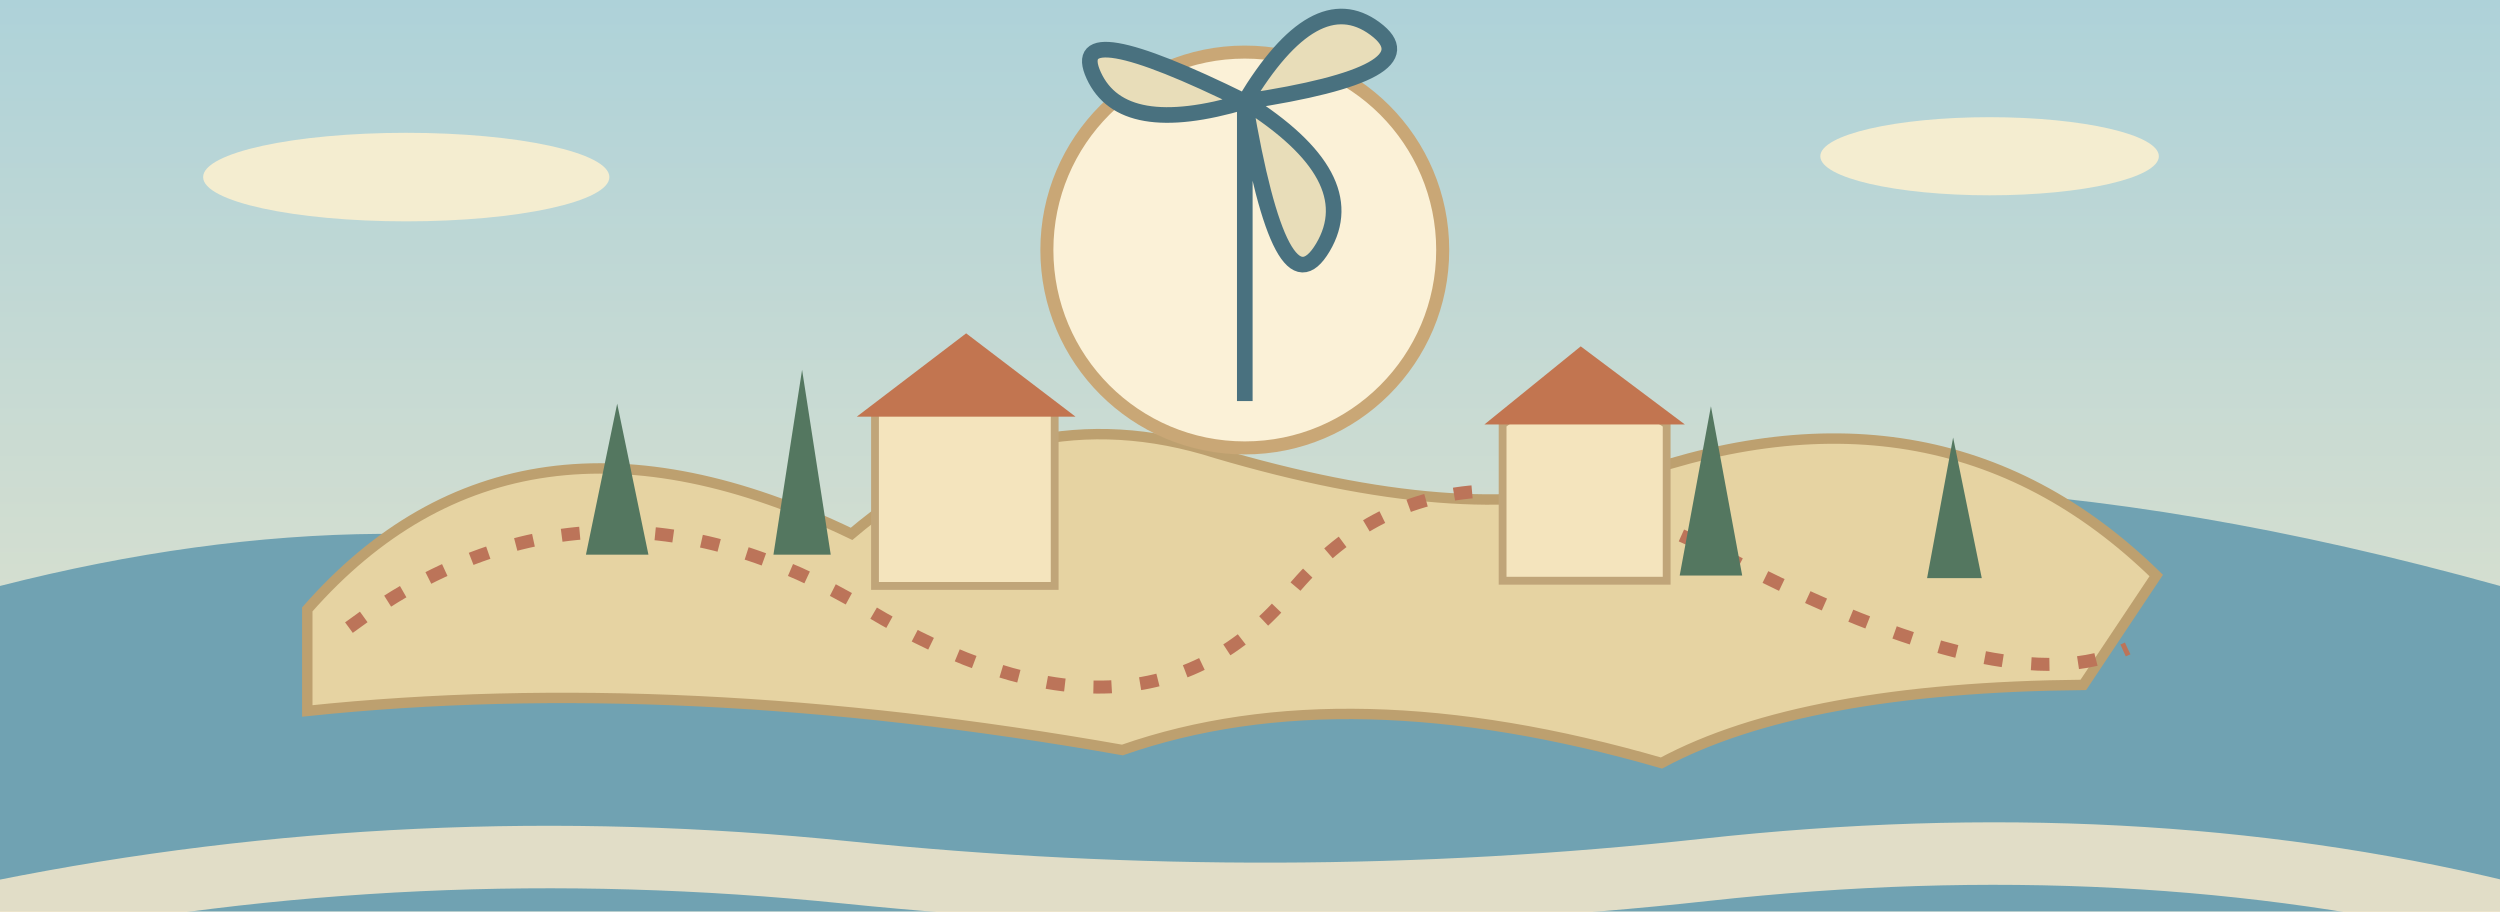
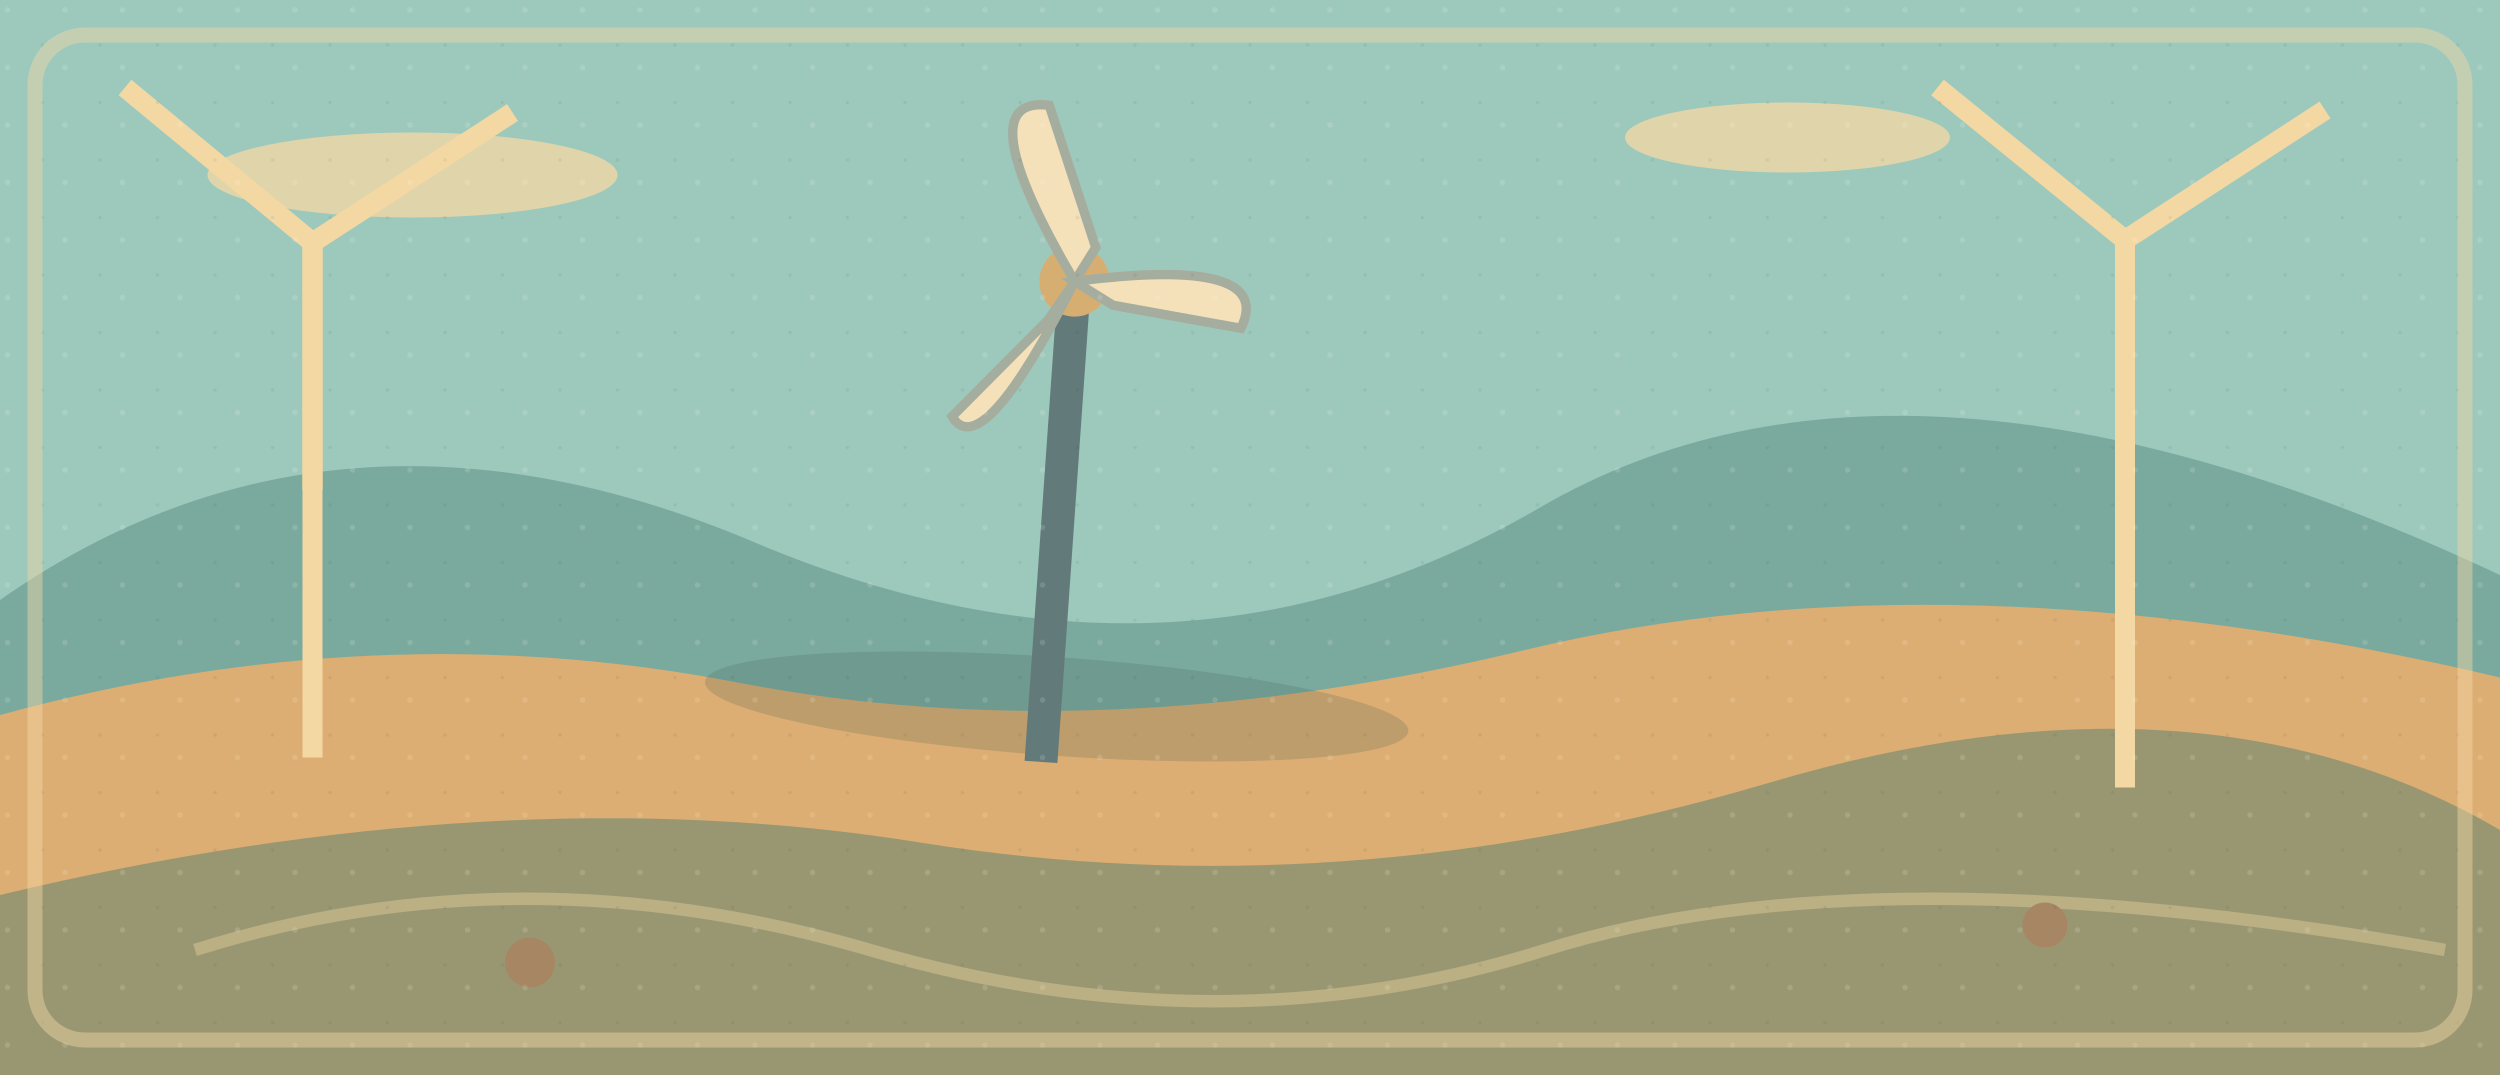
- <svg xmlns="http://www.w3.org/2000/svg" viewBox="0 0 960 350" role="img" aria-label="Hand-drawn miniature learning landscape">
+ <svg xmlns="http://www.w3.org/2000/svg" viewBox="0 0 1000 430" role="img" aria-label="Wind Farms Scaling Evidence: unique illustrated energy scene">
  <defs>
-     <linearGradient id="sky" x2="0" y2="1">
-       <stop stop-color="#aed2d9" />
-       <stop offset="1" stop-color="#e9e5cb" />
-     </linearGradient>
+     <pattern id="grain" width="23" height="23" patternUnits="userSpaceOnUse">
+       <circle cx="3" cy="4" r="1.1" fill="#fff8e8" opacity=".35" />
+       <circle cx="17" cy="18" r=".7" fill="#172d35" opacity=".18" />
+     </pattern>
  </defs>
-   <rect width="960" height="350" fill="url(#sky)" />
-   <path d="M0 225Q153 186 277 223T560 209T960 225V350H0Z" fill="#70a2b2" />
-   <path d="M118 234q80-91 209-29 65-55 140-31 95 28 151 12 125-48 210 35l-28 42q-108 1-162 30-121-35-207-5-170-30-313-15Z" fill="#e6d3a2" stroke="#bda06f" stroke-width="4" />
-   <g fill="#f4edd0">
-     <ellipse cx="156" cy="68" rx="78" ry="17" />
-     <ellipse cx="764" cy="60" rx="65" ry="15" />
+   <rect width="1000" height="430" fill="#9dc9bd" />
+   <g fill="#f4d8a4" opacity=".78">
+     <ellipse cx="165" cy="70" rx="82" ry="17" />
+     <ellipse cx="715" cy="55" rx="65" ry="14" />
  </g>
-   <path d="M134 241q94-70 199-7t163-7t167-13t154 35" fill="none" stroke="#bc7459" stroke-width="5" stroke-dasharray="7 11" />
-   <g fill="#547760">
-     <path d="m225 213 12-58 12 58Zm72 0 11-71 11 71Zm348 8 12-65 12 65Zm95 1 10-54 11 54Z" />
+   <path d="M0 240q134-94 302-23t314-14t384 27v200H0Z" fill="#477b70" opacity=".4" />
+   <path d="M0 286Q150 245 295 273T610 260T1000 271V430H0Z" fill="#dcae73" />
+   <path d="M0 358q200-48 368-21t340-24t292 19V430H0Z" fill="#477b70" opacity=".45" />
+   <g stroke="#f4d8a4" stroke-width="8">
+     <path d="M125 303V97M850 315V96" />
+     <path d="M125 97 50 35M125 97l80-52M125 97v99M850 96l-75-61M850 96l80-52M850 96v99" />
  </g>
-   <g fill="#f4e4bd" stroke="#c0a579" stroke-width="3">
-     <path d="M336 225v-68l35-23 34 23v68Z" />
-     <path d="M577 223v-60l30-22 33 22v60Z" />
+   <g transform="translate(424 196) rotate(4) scale(0.94)">
+     <ellipse cx="5" cy="92" rx="150" ry="21" fill="#3b554e" opacity=".19" />
+     <path d="M0 116V-88" stroke="#637a7b" stroke-width="14" />
+     <circle cy="-89" r="15" fill="#d7ae71" />
+     <g fill="#f4e0b9" stroke="#a5ad9f" stroke-width="4">
+       <path d="M0-89Q-52-165-16-163L8-104ZM0-89Q85-106 72-74L17-80ZM0-89Q-34-8-48-28L-10-72Z" />
+     </g>
  </g>
-   <path d="m329 160 42-32 42 32m157 3 37-30 40 30" fill="#c27550" />
-   <g transform="translate(478 96)">
-     <circle r="76" fill="#fbf1d7" stroke="#c9a776" stroke-width="5" />
-     <path d="M0 58v-115M0-57q-47 14-58-10t58 10q27-45 50-28T0-57q46 29 30 56T0-57" stroke="#49717f" fill="#e8ddb9" stroke-width="6" />
+   <g opacity=".37">
+     <path d="M78 380q130-41 270 0t270 0t360 0" stroke="#f4d8a4" stroke-width="5" fill="none" />
+     <circle cx="212" cy="385" r="10" fill="#bd6b4c" />
+     <circle cx="818" cy="370" r="9" fill="#bd6b4c" />
  </g>
-   <path d="M0 350q159-32 325-15t330-1t305 16" stroke="#f6e9cb" stroke-width="24" fill="none" opacity=".84" />
+   <rect width="1000" height="430" fill="url(#grain)" opacity=".4" />
+   <rect x="14" y="14" width="972" height="402" rx="20" fill="none" stroke="#f4d8a4" stroke-width="6" opacity=".45" />
</svg>
